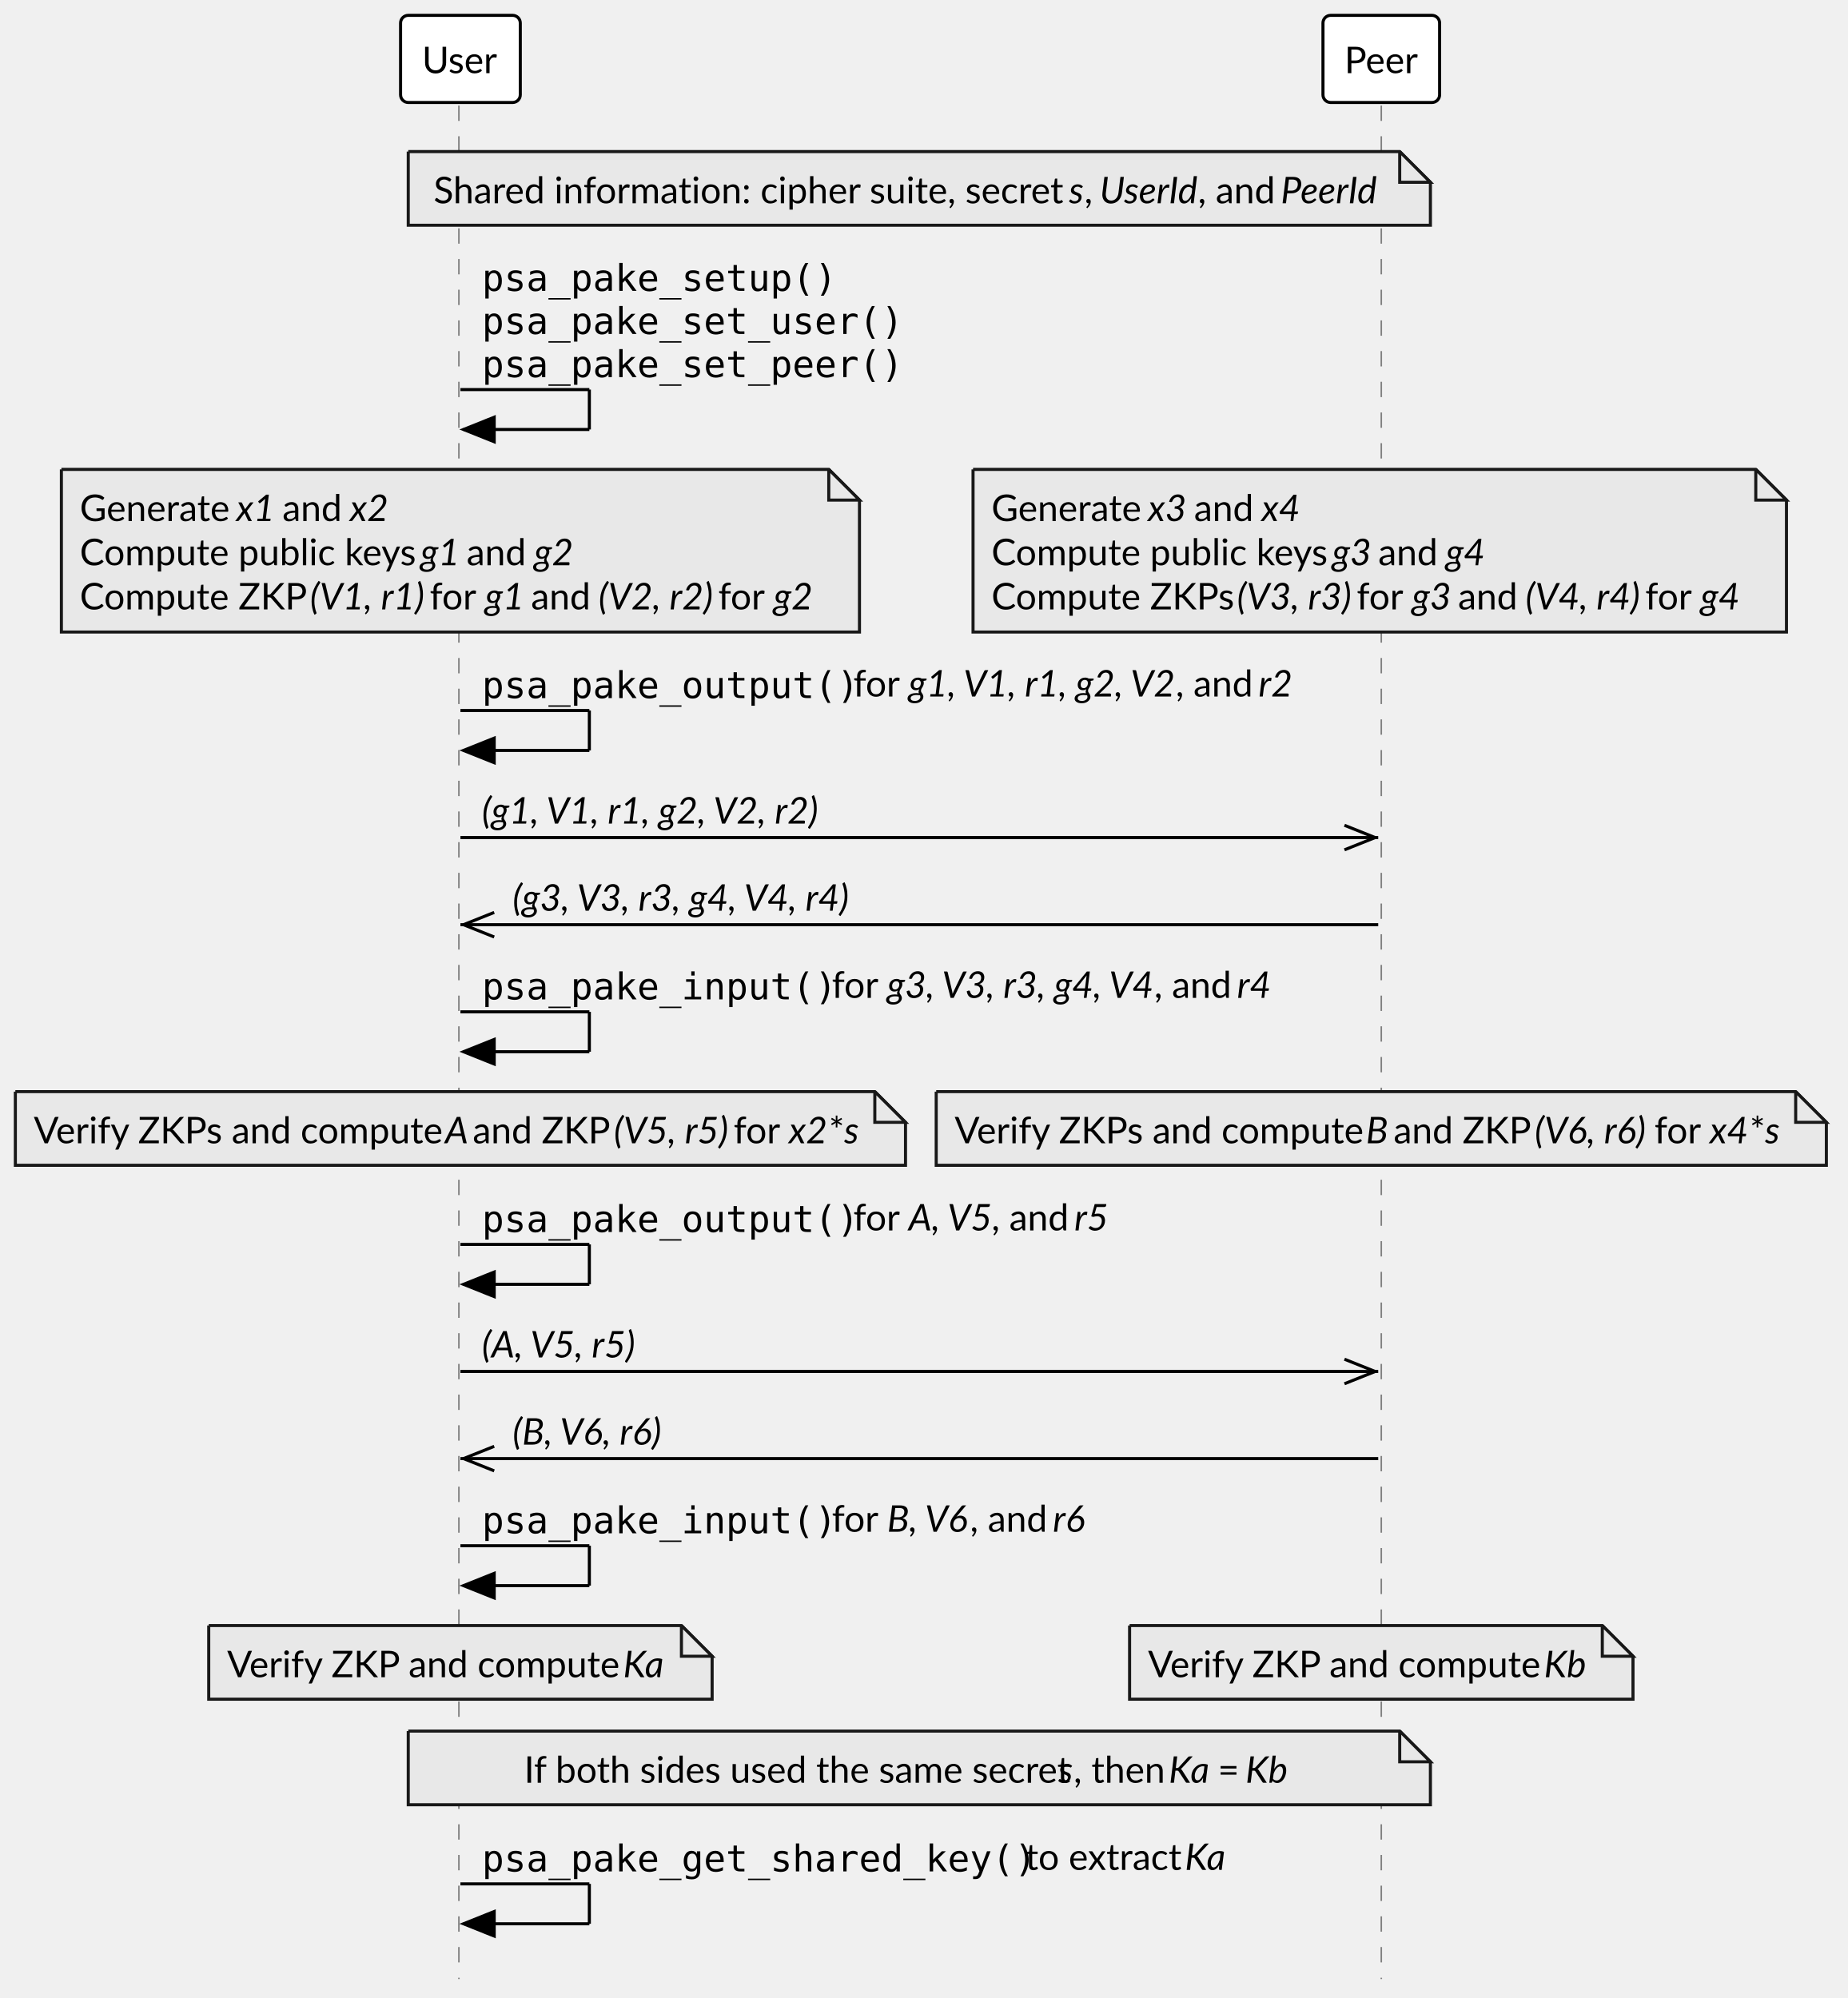
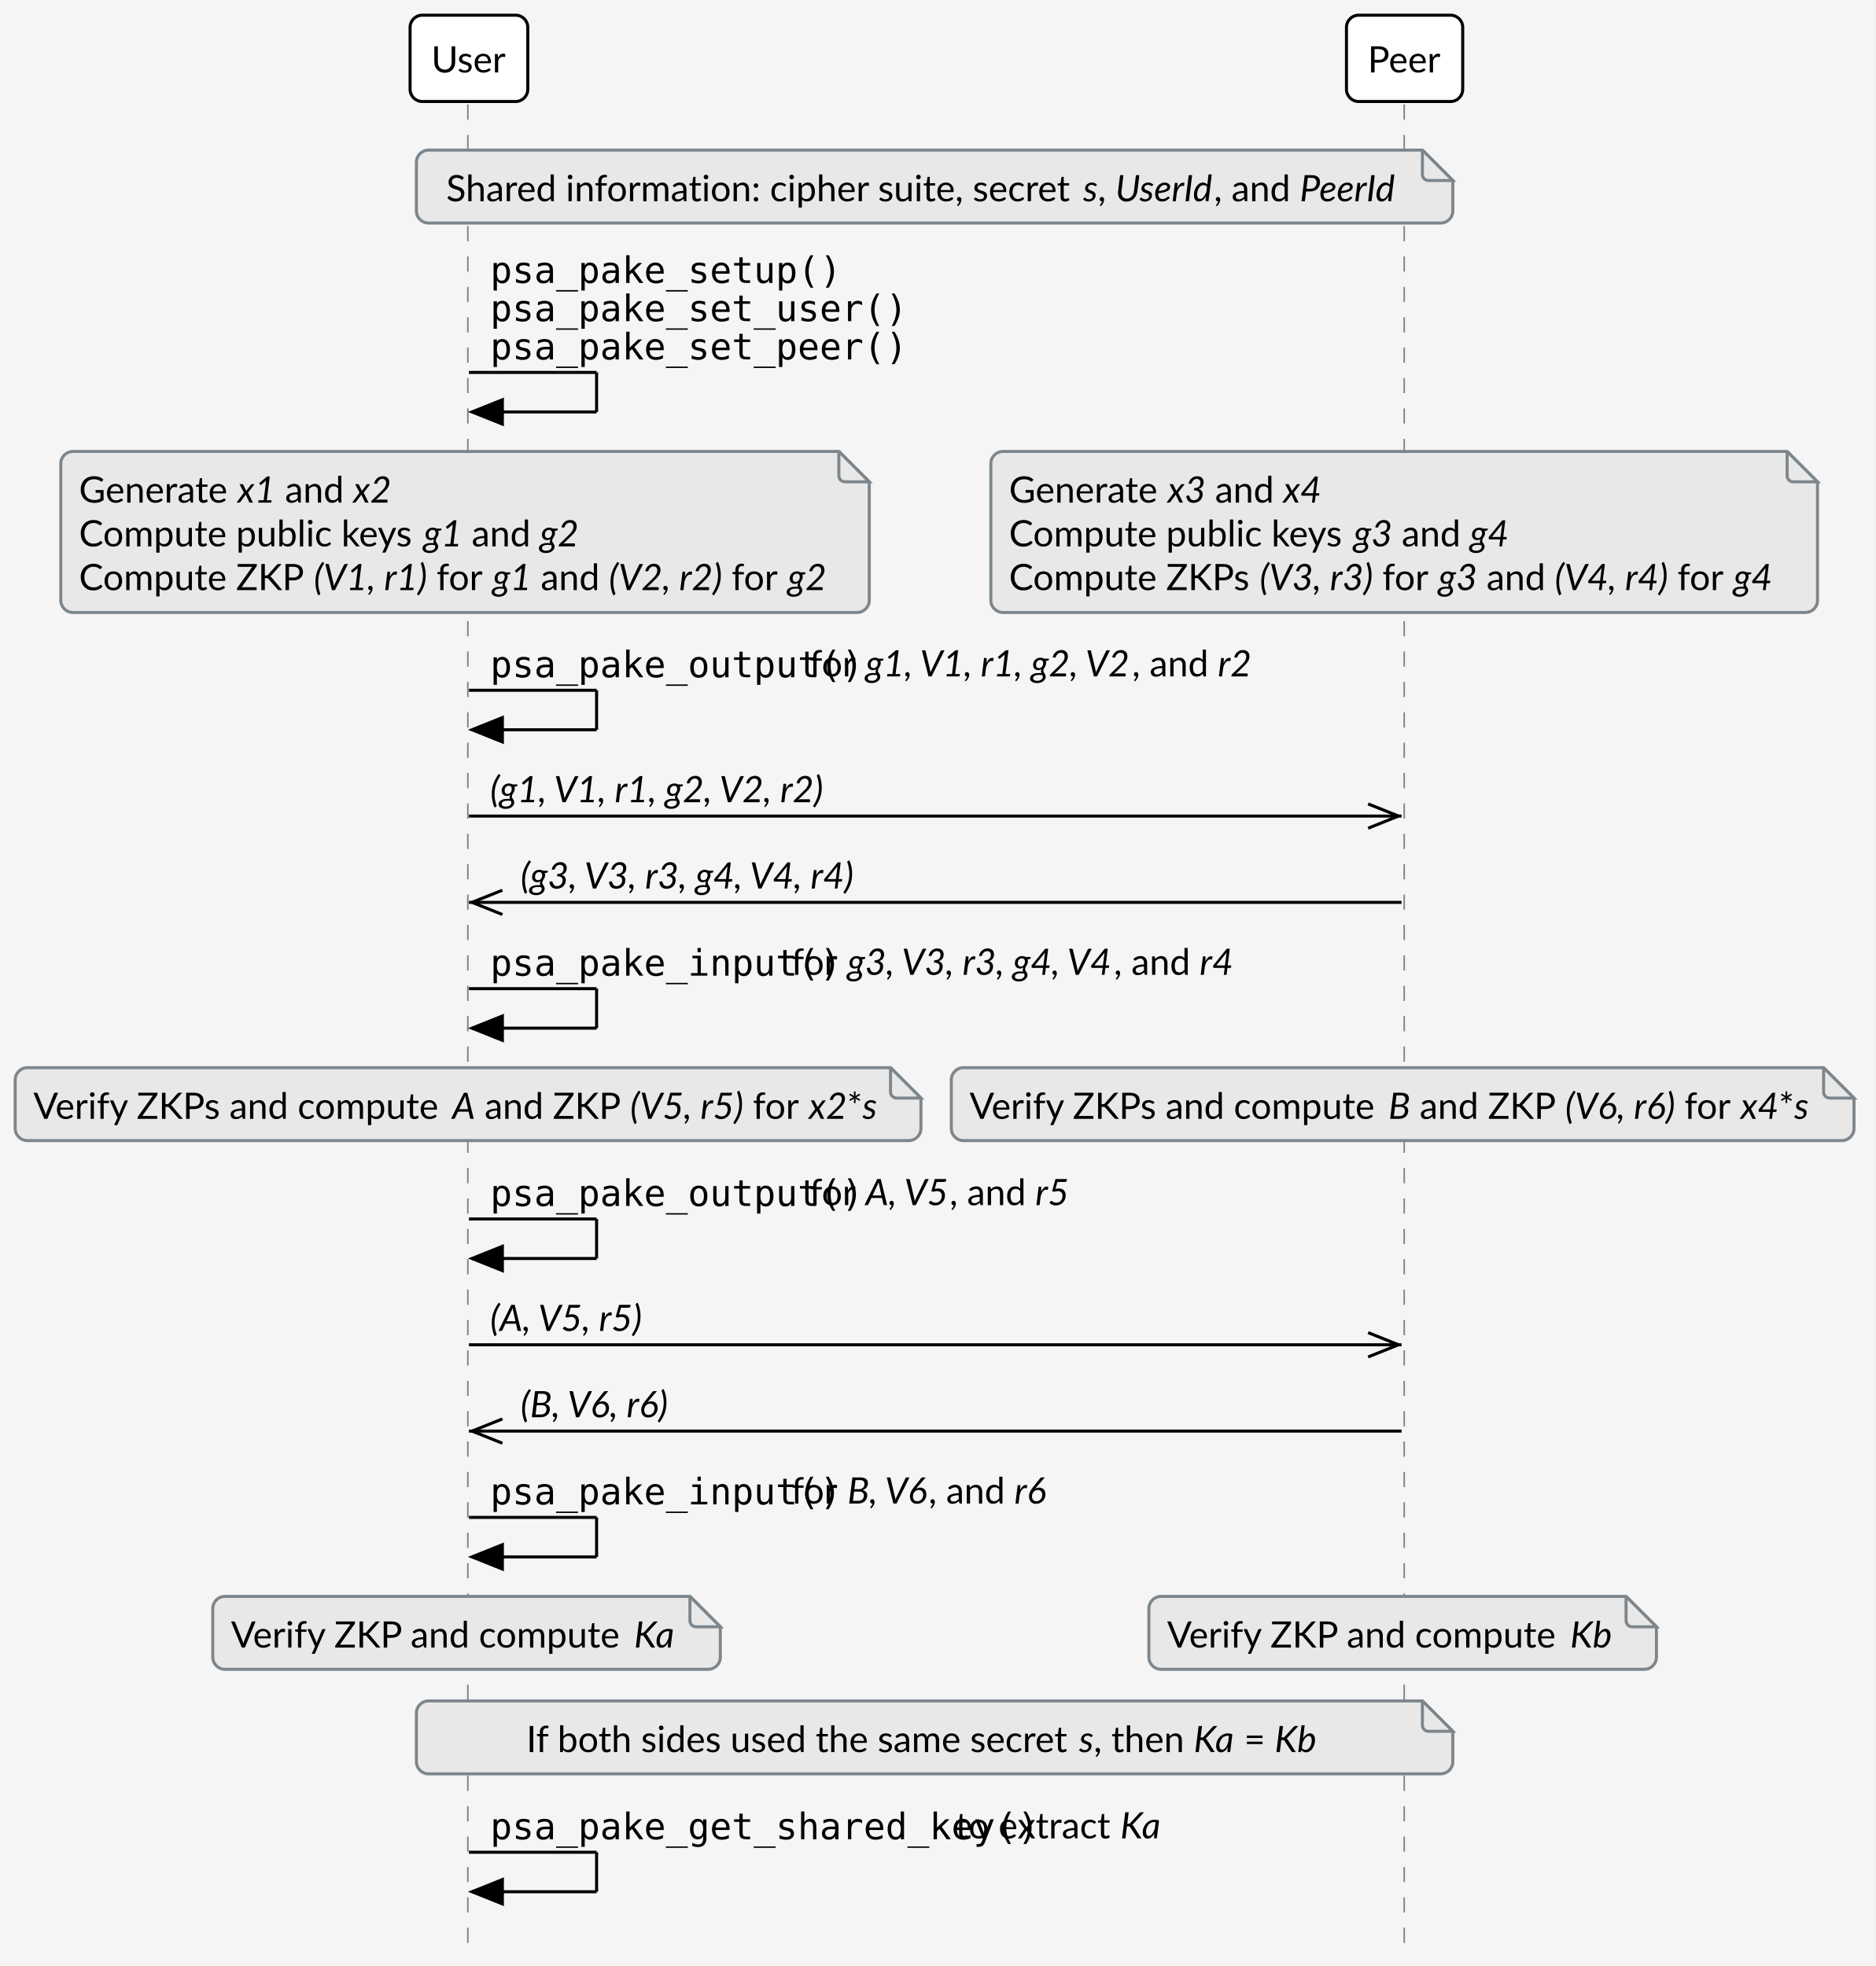
- <svg xmlns="http://www.w3.org/2000/svg" contentStyleType="text/css" height="651px" preserveAspectRatio="none" style="width:602px;height:651px;background:#FFFFFF55;" version="1.1" viewBox="0 0 602 651" width="602px" zoomAndPan="magnify">
+ <svg xmlns="http://www.w3.org/2000/svg" contentStyleType="text/css" data-diagram-type="SEQUENCE" height="647px" preserveAspectRatio="none" style="width:617px;height:647px;background:#FFFFFF55;" version="1.1" viewBox="0 0 617 647" width="617px" zoomAndPan="magnify">
  <defs />
  <g>
-     <line style="stroke:#808080;stroke-width:0.5;stroke-dasharray:5.0,5.0;" x1="149.5" x2="149.5" y1="34.392" y2="644.818" />
-     <line style="stroke:#808080;stroke-width:0.5;stroke-dasharray:5.0,5.0;" x1="450" x2="450" y1="34.392" y2="644.818" />
-     <rect fill="#FFFFFF" height="28.392" rx="2.5" ry="2.5" style="stroke:#000000;stroke-width:1.0;" width="39" x="130.5" y="5" />
-     <text fill="#000000" font-family="Lato,sans-serif" font-size="12" lengthAdjust="spacing" textLength="25" x="137.5" y="23.837">User</text>
-     <rect fill="#FFFFFF" height="28.392" rx="2.5" ry="2.5" style="stroke:#000000;stroke-width:1.0;" width="38" x="431" y="5" />
-     <text fill="#000000" font-family="Lato,sans-serif" font-size="12" lengthAdjust="spacing" textLength="24" x="438" y="23.837">Peer</text>
-     <path d="M133,49.392 L133,73.392 L466,73.392 L466,59.392 L456,49.392 L133,49.392 " fill="#E8E8E8" style="stroke:#181818;stroke-width:1.0;" />
-     <path d="M456,49.392 L456,59.392 L466,59.392 L456,49.392 " fill="#E8E8E8" style="stroke:#181818;stroke-width:1.0;" />
-     <text fill="#000000" font-family="Lato,sans-serif" font-size="12" lengthAdjust="spacing" textLength="205" x="141.25" y="66.23">Shared information: cipher suite, secret</text>
-     <text fill="#000000" font-family="Lato,sans-serif" font-size="12" font-style="italic" lengthAdjust="spacing" textLength="5" x="348.25" y="66.23">s</text>
-     <text fill="#000000" font-family="Lato,sans-serif" font-size="12" lengthAdjust="spacing" textLength="3" x="353.25" y="66.23">,</text>
-     <text fill="#000000" font-family="Lato,sans-serif" font-size="12" font-style="italic" lengthAdjust="spacing" textLength="32" x="358.25" y="66.23">UserId</text>
-     <text fill="#000000" font-family="Lato,sans-serif" font-size="12" lengthAdjust="spacing" textLength="25" x="390.25" y="66.23">, and</text>
-     <text fill="#000000" font-family="Lato,sans-serif" font-size="12" font-style="italic" lengthAdjust="spacing" textLength="32" x="417.25" y="66.23">PeerId</text>
-     <line style="stroke:#000000;stroke-width:1.0;" x1="150" x2="192" y1="126.936" y2="126.936" />
-     <line style="stroke:#000000;stroke-width:1.0;" x1="192" x2="192" y1="126.936" y2="139.936" />
-     <line style="stroke:#000000;stroke-width:1.0;" x1="151" x2="192" y1="139.936" y2="139.936" />
-     <polygon fill="#000000" points="161,135.936,151,139.936,161,143.936" style="stroke:#000000;stroke-width:1.0;" />
-     <text fill="#000000" font-family="Consolas,Menlo,monospace" font-size="12" lengthAdjust="spacing" textLength="112" x="157" y="94.772">psa_pake_setup()</text>
-     <text fill="#000000" font-family="Consolas,Menlo,monospace" font-size="12" lengthAdjust="spacing" textLength="133" x="157" y="108.823">psa_pake_set_user()</text>
-     <text fill="#000000" font-family="Consolas,Menlo,monospace" font-size="12" lengthAdjust="spacing" textLength="133" x="157" y="122.874">psa_pake_set_peer()</text>
-     <path d="M20,152.936 L20,205.936 L280,205.936 L280,162.936 L270,152.936 L20,152.936 " fill="#E8E8E8" style="stroke:#181818;stroke-width:1.0;" />
-     <path d="M270,152.936 L270,162.936 L280,162.936 L270,152.936 " fill="#E8E8E8" style="stroke:#181818;stroke-width:1.0;" />
-     <text fill="#000000" font-family="Lato,sans-serif" font-size="12" lengthAdjust="spacing" textLength="49" x="26" y="169.774">Generate</text>
-     <text fill="#000000" font-family="Lato,sans-serif" font-size="12" font-style="italic" lengthAdjust="spacing" textLength="13" x="77" y="169.774">x1</text>
-     <text fill="#000000" font-family="Lato,sans-serif" font-size="12" lengthAdjust="spacing" textLength="20" x="92" y="169.774">and</text>
-     <text fill="#000000" font-family="Lato,sans-serif" font-size="12" font-style="italic" lengthAdjust="spacing" textLength="13" x="114" y="169.774">x2</text>
-     <text fill="#000000" font-family="Lato,sans-serif" font-size="12" lengthAdjust="spacing" textLength="109" x="26" y="184.166">Compute public keys</text>
-     <text fill="#000000" font-family="Lato,sans-serif" font-size="12" font-style="italic" lengthAdjust="spacing" textLength="13" x="137" y="184.166">g1</text>
-     <text fill="#000000" font-family="Lato,sans-serif" font-size="12" lengthAdjust="spacing" textLength="20" x="152" y="184.166">and</text>
-     <text fill="#000000" font-family="Lato,sans-serif" font-size="12" font-style="italic" lengthAdjust="spacing" textLength="13" x="174" y="184.166">g2</text>
-     <text fill="#000000" font-family="Lato,sans-serif" font-size="12" lengthAdjust="spacing" textLength="73" x="26" y="198.558">Compute ZKP</text>
-     <text fill="#000000" font-family="Lato,sans-serif" font-size="12" font-style="italic" lengthAdjust="spacing" textLength="37" x="101" y="198.558">(V1, r1)</text>
-     <text fill="#000000" font-family="Lato,sans-serif" font-size="12" lengthAdjust="spacing" textLength="16" x="140" y="198.558">for</text>
-     <text fill="#000000" font-family="Lato,sans-serif" font-size="12" font-style="italic" lengthAdjust="spacing" textLength="13" x="158" y="198.558">g1</text>
-     <text fill="#000000" font-family="Lato,sans-serif" font-size="12" lengthAdjust="spacing" textLength="20" x="173" y="198.558">and</text>
-     <text fill="#000000" font-family="Lato,sans-serif" font-size="12" font-style="italic" lengthAdjust="spacing" textLength="37" x="195" y="198.558">(V2, r2)</text>
-     <text fill="#000000" font-family="Lato,sans-serif" font-size="12" lengthAdjust="spacing" textLength="16" x="234" y="198.558">for</text>
-     <text fill="#000000" font-family="Lato,sans-serif" font-size="12" font-style="italic" lengthAdjust="spacing" textLength="13" x="252" y="198.558">g2</text>
-     <path d="M317,152.936 L317,205.936 L582,205.936 L582,162.936 L572,152.936 L317,152.936 " fill="#E8E8E8" style="stroke:#181818;stroke-width:1.0;" />
-     <path d="M572,152.936 L572,162.936 L582,162.936 L572,152.936 " fill="#E8E8E8" style="stroke:#181818;stroke-width:1.0;" />
-     <text fill="#000000" font-family="Lato,sans-serif" font-size="12" lengthAdjust="spacing" textLength="49" x="323" y="169.774">Generate</text>
-     <text fill="#000000" font-family="Lato,sans-serif" font-size="12" font-style="italic" lengthAdjust="spacing" textLength="13" x="374" y="169.774">x3</text>
-     <text fill="#000000" font-family="Lato,sans-serif" font-size="12" lengthAdjust="spacing" textLength="20" x="389" y="169.774">and</text>
-     <text fill="#000000" font-family="Lato,sans-serif" font-size="12" font-style="italic" lengthAdjust="spacing" textLength="13" x="411" y="169.774">x4</text>
-     <text fill="#000000" font-family="Lato,sans-serif" font-size="12" lengthAdjust="spacing" textLength="109" x="323" y="184.166">Compute public keys</text>
-     <text fill="#000000" font-family="Lato,sans-serif" font-size="12" font-style="italic" lengthAdjust="spacing" textLength="13" x="434" y="184.166">g3</text>
-     <text fill="#000000" font-family="Lato,sans-serif" font-size="12" lengthAdjust="spacing" textLength="20" x="449" y="184.166">and</text>
-     <text fill="#000000" font-family="Lato,sans-serif" font-size="12" font-style="italic" lengthAdjust="spacing" textLength="13" x="471" y="184.166">g4</text>
-     <text fill="#000000" font-family="Lato,sans-serif" font-size="12" lengthAdjust="spacing" textLength="78" x="323" y="198.558">Compute ZKPs</text>
-     <text fill="#000000" font-family="Lato,sans-serif" font-size="12" font-style="italic" lengthAdjust="spacing" textLength="37" x="403" y="198.558">(V3, r3)</text>
-     <text fill="#000000" font-family="Lato,sans-serif" font-size="12" lengthAdjust="spacing" textLength="16" x="442" y="198.558">for</text>
-     <text fill="#000000" font-family="Lato,sans-serif" font-size="12" font-style="italic" lengthAdjust="spacing" textLength="13" x="460" y="198.558">g3</text>
-     <text fill="#000000" font-family="Lato,sans-serif" font-size="12" lengthAdjust="spacing" textLength="20" x="475" y="198.558">and</text>
-     <text fill="#000000" font-family="Lato,sans-serif" font-size="12" font-style="italic" lengthAdjust="spacing" textLength="37" x="497" y="198.558">(V4, r4)</text>
-     <text fill="#000000" font-family="Lato,sans-serif" font-size="12" lengthAdjust="spacing" textLength="16" x="536" y="198.558">for</text>
-     <text fill="#000000" font-family="Lato,sans-serif" font-size="12" font-style="italic" lengthAdjust="spacing" textLength="13" x="554" y="198.558">g4</text>
-     <line style="stroke:#000000;stroke-width:1.0;" x1="150" x2="192" y1="231.505" y2="231.505" />
-     <line style="stroke:#000000;stroke-width:1.0;" x1="192" x2="192" y1="231.505" y2="244.505" />
-     <line style="stroke:#000000;stroke-width:1.0;" x1="151" x2="192" y1="244.505" y2="244.505" />
-     <polygon fill="#000000" points="161,240.505,151,244.505,161,248.505" style="stroke:#000000;stroke-width:1.0;" />
-     <text fill="#000000" font-family="Consolas,Menlo,monospace" font-size="12" lengthAdjust="spacing" textLength="119" x="157" y="227.442">psa_pake_output()</text>
-     <text fill="#000000" font-family="Lato,sans-serif" font-size="12" lengthAdjust="spacing" textLength="16" x="278" y="226.95">for</text>
-     <text fill="#000000" font-family="Lato,sans-serif" font-size="12" font-style="italic" lengthAdjust="spacing" textLength="87" x="296" y="226.95">g1, V1, r1, g2, V2</text>
-     <text fill="#000000" font-family="Lato,sans-serif" font-size="12" lengthAdjust="spacing" textLength="25" x="383" y="226.95">, and</text>
-     <text fill="#000000" font-family="Lato,sans-serif" font-size="12" font-style="italic" lengthAdjust="spacing" textLength="11" x="410" y="226.95">r2</text>
-     <line style="stroke:#000000;stroke-width:1.0;" x1="448" x2="438" y1="272.897" y2="268.897" />
-     <line style="stroke:#000000;stroke-width:1.0;" x1="448" x2="438" y1="272.897" y2="276.897" />
-     <line style="stroke:#000000;stroke-width:1.0;" x1="150" x2="449" y1="272.897" y2="272.897" />
-     <text fill="#000000" font-family="Lato,sans-serif" font-size="12" font-style="italic" lengthAdjust="spacing" textLength="109" x="157" y="268.342">(g1, V1, r1, g2, V2, r2)</text>
-     <line style="stroke:#000000;stroke-width:1.0;" x1="151" x2="161" y1="301.289" y2="297.289" />
-     <line style="stroke:#000000;stroke-width:1.0;" x1="151" x2="161" y1="301.289" y2="305.289" />
-     <line style="stroke:#000000;stroke-width:1.0;" x1="150" x2="449" y1="301.289" y2="301.289" />
-     <text fill="#000000" font-family="Lato,sans-serif" font-size="12" font-style="italic" lengthAdjust="spacing" textLength="109" x="167" y="296.735">(g3, V3, r3, g4, V4, r4)</text>
-     <line style="stroke:#000000;stroke-width:1.0;" x1="150" x2="192" y1="329.681" y2="329.681" />
-     <line style="stroke:#000000;stroke-width:1.0;" x1="192" x2="192" y1="329.681" y2="342.681" />
-     <line style="stroke:#000000;stroke-width:1.0;" x1="151" x2="192" y1="342.681" y2="342.681" />
-     <polygon fill="#000000" points="161,338.681,151,342.681,161,346.681" style="stroke:#000000;stroke-width:1.0;" />
-     <text fill="#000000" font-family="Consolas,Menlo,monospace" font-size="12" lengthAdjust="spacing" textLength="112" x="157" y="325.619">psa_pake_input()</text>
-     <text fill="#000000" font-family="Lato,sans-serif" font-size="12" lengthAdjust="spacing" textLength="16" x="271" y="325.127">for</text>
-     <text fill="#000000" font-family="Lato,sans-serif" font-size="12" font-style="italic" lengthAdjust="spacing" textLength="87" x="289" y="325.127">g3, V3, r3, g4, V4</text>
-     <text fill="#000000" font-family="Lato,sans-serif" font-size="12" lengthAdjust="spacing" textLength="25" x="376" y="325.127">, and</text>
-     <text fill="#000000" font-family="Lato,sans-serif" font-size="12" font-style="italic" lengthAdjust="spacing" textLength="11" x="403" y="325.127">r4</text>
-     <path d="M5,355.681 L5,379.681 L295,379.681 L295,365.681 L285,355.681 L5,355.681 " fill="#E8E8E8" style="stroke:#181818;stroke-width:1.0;" />
-     <path d="M285,355.681 L285,365.681 L295,365.681 L285,355.681 " fill="#E8E8E8" style="stroke:#181818;stroke-width:1.0;" />
-     <text fill="#000000" font-family="Lato,sans-serif" font-size="12" lengthAdjust="spacing" textLength="132" x="11" y="372.519">Verify ZKPs and compute</text>
-     <text fill="#000000" font-family="Lato,sans-serif" font-size="12" font-style="italic" lengthAdjust="spacing" textLength="7" x="145" y="372.519">A</text>
-     <text fill="#000000" font-family="Lato,sans-serif" font-size="12" lengthAdjust="spacing" textLength="44" x="154" y="372.519">and ZKP</text>
-     <text fill="#000000" font-family="Lato,sans-serif" font-size="12" font-style="italic" lengthAdjust="spacing" textLength="37" x="200" y="372.519">(V5, r5)</text>
-     <text fill="#000000" font-family="Lato,sans-serif" font-size="12" lengthAdjust="spacing" textLength="16" x="239" y="372.519">for</text>
-     <text fill="#000000" font-family="Lato,sans-serif" font-size="12" font-style="italic" lengthAdjust="spacing" textLength="13" x="257" y="372.519">x2</text>
-     <text fill="#000000" font-family="Lato,sans-serif" font-size="12" lengthAdjust="spacing" textLength="5" x="270" y="372.519">*</text>
-     <text fill="#000000" font-family="Lato,sans-serif" font-size="12" font-style="italic" lengthAdjust="spacing" textLength="5" x="275" y="372.519">s</text>
-     <path d="M305,355.681 L305,379.681 L595,379.681 L595,365.681 L585,355.681 L305,355.681 " fill="#E8E8E8" style="stroke:#181818;stroke-width:1.0;" />
-     <path d="M585,355.681 L585,365.681 L595,365.681 L585,355.681 " fill="#E8E8E8" style="stroke:#181818;stroke-width:1.0;" />
-     <text fill="#000000" font-family="Lato,sans-serif" font-size="12" lengthAdjust="spacing" textLength="132" x="311" y="372.519">Verify ZKPs and compute</text>
-     <text fill="#000000" font-family="Lato,sans-serif" font-size="12" font-style="italic" lengthAdjust="spacing" textLength="7" x="445" y="372.519">B</text>
-     <text fill="#000000" font-family="Lato,sans-serif" font-size="12" lengthAdjust="spacing" textLength="44" x="454" y="372.519">and ZKP</text>
-     <text fill="#000000" font-family="Lato,sans-serif" font-size="12" font-style="italic" lengthAdjust="spacing" textLength="37" x="500" y="372.519">(V6, r6)</text>
-     <text fill="#000000" font-family="Lato,sans-serif" font-size="12" lengthAdjust="spacing" textLength="16" x="539" y="372.519">for</text>
-     <text fill="#000000" font-family="Lato,sans-serif" font-size="12" font-style="italic" lengthAdjust="spacing" textLength="13" x="557" y="372.519">x4</text>
-     <text fill="#000000" font-family="Lato,sans-serif" font-size="12" lengthAdjust="spacing" textLength="5" x="570" y="372.519">*</text>
-     <text fill="#000000" font-family="Lato,sans-serif" font-size="12" font-style="italic" lengthAdjust="spacing" textLength="5" x="575" y="372.519">s</text>
-     <line style="stroke:#000000;stroke-width:1.0;" x1="150" x2="192" y1="405.465" y2="405.465" />
-     <line style="stroke:#000000;stroke-width:1.0;" x1="192" x2="192" y1="405.465" y2="418.465" />
-     <line style="stroke:#000000;stroke-width:1.0;" x1="151" x2="192" y1="418.465" y2="418.465" />
-     <polygon fill="#000000" points="161,414.465,151,418.465,161,422.465" style="stroke:#000000;stroke-width:1.0;" />
-     <text fill="#000000" font-family="Consolas,Menlo,monospace" font-size="12" lengthAdjust="spacing" textLength="119" x="157" y="401.403">psa_pake_output()</text>
-     <text fill="#000000" font-family="Lato,sans-serif" font-size="12" lengthAdjust="spacing" textLength="16" x="278" y="400.911">for</text>
-     <text fill="#000000" font-family="Lato,sans-serif" font-size="12" font-style="italic" lengthAdjust="spacing" textLength="27" x="296" y="400.911">A, V5</text>
-     <text fill="#000000" font-family="Lato,sans-serif" font-size="12" lengthAdjust="spacing" textLength="25" x="323" y="400.911">, and</text>
-     <text fill="#000000" font-family="Lato,sans-serif" font-size="12" font-style="italic" lengthAdjust="spacing" textLength="11" x="350" y="400.911">r5</text>
-     <line style="stroke:#000000;stroke-width:1.0;" x1="448" x2="438" y1="446.857" y2="442.857" />
-     <line style="stroke:#000000;stroke-width:1.0;" x1="448" x2="438" y1="446.857" y2="450.857" />
-     <line style="stroke:#000000;stroke-width:1.0;" x1="150" x2="449" y1="446.857" y2="446.857" />
-     <text fill="#000000" font-family="Lato,sans-serif" font-size="12" font-style="italic" lengthAdjust="spacing" textLength="49" x="157" y="442.303">(A, V5, r5)</text>
-     <line style="stroke:#000000;stroke-width:1.0;" x1="151" x2="161" y1="475.25" y2="471.25" />
-     <line style="stroke:#000000;stroke-width:1.0;" x1="151" x2="161" y1="475.25" y2="479.25" />
-     <line style="stroke:#000000;stroke-width:1.0;" x1="150" x2="449" y1="475.25" y2="475.25" />
-     <text fill="#000000" font-family="Lato,sans-serif" font-size="12" font-style="italic" lengthAdjust="spacing" textLength="49" x="167" y="470.695">(B, V6, r6)</text>
-     <line style="stroke:#000000;stroke-width:1.0;" x1="150" x2="192" y1="503.642" y2="503.642" />
-     <line style="stroke:#000000;stroke-width:1.0;" x1="192" x2="192" y1="503.642" y2="516.642" />
-     <line style="stroke:#000000;stroke-width:1.0;" x1="151" x2="192" y1="516.642" y2="516.642" />
-     <polygon fill="#000000" points="161,512.642,151,516.642,161,520.642" style="stroke:#000000;stroke-width:1.0;" />
-     <text fill="#000000" font-family="Consolas,Menlo,monospace" font-size="12" lengthAdjust="spacing" textLength="112" x="157" y="499.579">psa_pake_input()</text>
-     <text fill="#000000" font-family="Lato,sans-serif" font-size="12" lengthAdjust="spacing" textLength="16" x="271" y="499.087">for</text>
-     <text fill="#000000" font-family="Lato,sans-serif" font-size="12" font-style="italic" lengthAdjust="spacing" textLength="27" x="289" y="499.087">B, V6</text>
-     <text fill="#000000" font-family="Lato,sans-serif" font-size="12" lengthAdjust="spacing" textLength="25" x="316" y="499.087">, and</text>
-     <text fill="#000000" font-family="Lato,sans-serif" font-size="12" font-style="italic" lengthAdjust="spacing" textLength="11" x="343" y="499.087">r6</text>
-     <path d="M68,529.642 L68,553.642 L232,553.642 L232,539.642 L222,529.642 L68,529.642 " fill="#E8E8E8" style="stroke:#181818;stroke-width:1.0;" />
-     <path d="M222,529.642 L222,539.642 L232,539.642 L222,529.642 " fill="#E8E8E8" style="stroke:#181818;stroke-width:1.0;" />
-     <text fill="#000000" font-family="Lato,sans-serif" font-size="12" lengthAdjust="spacing" textLength="127" x="74" y="546.479">Verify ZKP and compute</text>
-     <text fill="#000000" font-family="Lato,sans-serif" font-size="12" font-style="italic" lengthAdjust="spacing" textLength="14" x="203" y="546.479">Ka</text>
-     <path d="M368,529.642 L368,553.642 L532,553.642 L532,539.642 L522,529.642 L368,529.642 " fill="#E8E8E8" style="stroke:#181818;stroke-width:1.0;" />
-     <path d="M522,529.642 L522,539.642 L532,539.642 L522,529.642 " fill="#E8E8E8" style="stroke:#181818;stroke-width:1.0;" />
-     <text fill="#000000" font-family="Lato,sans-serif" font-size="12" lengthAdjust="spacing" textLength="127" x="374" y="546.479">Verify ZKP and compute</text>
-     <text fill="#000000" font-family="Lato,sans-serif" font-size="12" font-style="italic" lengthAdjust="spacing" textLength="14" x="503" y="546.479">Kb</text>
-     <path d="M133,564.034 L133,588.034 L466,588.034 L466,574.034 L456,564.034 L133,564.034 " fill="#E8E8E8" style="stroke:#181818;stroke-width:1.0;" />
-     <path d="M456,564.034 L456,574.034 L466,574.034 L456,564.034 " fill="#E8E8E8" style="stroke:#181818;stroke-width:1.0;" />
-     <text fill="#000000" font-family="Lato,sans-serif" font-size="12" lengthAdjust="spacing" textLength="172" x="170.75" y="580.871">If both sides used the same secret</text>
-     <text fill="#000000" font-family="Lato,sans-serif" font-size="12" font-style="italic" lengthAdjust="spacing" textLength="5" x="344.75" y="580.871">s</text>
-     <text fill="#000000" font-family="Lato,sans-serif" font-size="12" lengthAdjust="spacing" textLength="29" x="349.75" y="580.871">, then</text>
-     <text fill="#000000" font-family="Lato,sans-serif" font-size="12" font-style="italic" lengthAdjust="spacing" textLength="14" x="380.75" y="580.871">Ka</text>
-     <text fill="#000000" font-family="Lato,sans-serif" font-size="12" lengthAdjust="spacing" textLength="7" x="396.75" y="580.871">=</text>
-     <text fill="#000000" font-family="Lato,sans-serif" font-size="12" font-style="italic" lengthAdjust="spacing" textLength="14" x="405.75" y="580.871">Kb</text>
-     <line style="stroke:#000000;stroke-width:1.0;" x1="150" x2="192" y1="613.818" y2="613.818" />
-     <line style="stroke:#000000;stroke-width:1.0;" x1="192" x2="192" y1="613.818" y2="626.818" />
-     <line style="stroke:#000000;stroke-width:1.0;" x1="151" x2="192" y1="626.818" y2="626.818" />
-     <polygon fill="#000000" points="161,622.818,151,626.818,161,630.818" style="stroke:#000000;stroke-width:1.0;" />
-     <text fill="#000000" font-family="Consolas,Menlo,monospace" font-size="12" lengthAdjust="spacing" textLength="175" x="157" y="609.755">psa_pake_get_shared_key()</text>
-     <text fill="#000000" font-family="Lato,sans-serif" font-size="12" lengthAdjust="spacing" textLength="50" x="334" y="609.263">to extract</text>
-     <text fill="#000000" font-family="Lato,sans-serif" font-size="12" font-style="italic" lengthAdjust="spacing" textLength="14" x="386" y="609.263">Ka</text>
+     <rect fill="#FFFFFF" fill-opacity="0.333" height="647" style="stroke:none;stroke-width:1;" width="617" x="0" y="0" />
+     <g>
+       <rect fill="#000000" fill-opacity="0" height="606.164" width="8" x="150.289" y="34.4" />
+       <line style="stroke:#808080;stroke-width:0.5;stroke-dasharray:5.0,5.0;" x1="153.926" x2="153.926" y1="34.4" y2="640.564" />
+     </g>
+     <g>
+       <rect fill="#000000" fill-opacity="0" height="606.164" width="8" x="458.135" y="34.4" />
+       <line style="stroke:#808080;stroke-width:0.5;stroke-dasharray:5.0,5.0;" x1="462.012" x2="462.012" y1="34.4" y2="640.564" />
+     </g>
+     <g class="participant participant-head" data-participant="User">
+       <rect fill="#FFFFFF" height="28.4" rx="4" ry="4" style="stroke:#000000;stroke-width:1;" width="38.726" x="134.926" y="5" />
+       <text fill="#000000" font-family="Lato,sans-serif" font-size="12" lengthAdjust="spacing" textLength="24.726" x="141.926" y="23.844">User</text>
+     </g>
+     <g class="participant participant-head" data-participant="Peer">
+       <rect fill="#FFFFFF" height="28.4" rx="4" ry="4" style="stroke:#000000;stroke-width:1;" width="38.246" x="443.012" y="5" />
+       <text fill="#000000" font-family="Lato,sans-serif" font-size="12" lengthAdjust="spacing" textLength="24.246" x="450.012" y="23.844">Peer</text>
+     </g>
+     <path d="M137,53.4 L137,69.4 A4,4 0 0 0 141,73.4 L474,73.4 A4,4 0 0 0 478,69.4 L478,59.4 L468,49.4 L141,49.4 A4,4 0 0 0 137,53.4" fill="#E8E8E8" style="stroke:#7D868C;stroke-width:1;" />
+     <path d="M468,49.4 L468,57.4 A2,2 0 0 0 470,59.4 L478,59.4 L468,49.4" fill="#E8E8E8" style="stroke:#7D868C;stroke-width:1;" />
+     <text fill="#000000" font-family="Lato,sans-serif" font-size="12" lengthAdjust="spacing" textLength="206.484" x="146.821" y="66.244">Shared information: cipher suite, secret</text>
+     <text fill="#000000" font-family="Lato,sans-serif" font-size="12" font-style="italic" lengthAdjust="spacing" textLength="4.8" x="356.377" y="66.244">s</text>
+     <text fill="#000000" font-family="Lato,sans-serif" font-size="12" lengthAdjust="spacing" textLength="2.724" x="361.177" y="66.244">,</text>
+     <text fill="#000000" font-family="Lato,sans-serif" font-size="12" font-style="italic" lengthAdjust="spacing" textLength="32.412" x="366.973" y="66.244">UserId</text>
+     <text fill="#000000" font-family="Lato,sans-serif" font-size="12" lengthAdjust="spacing" textLength="25.176" x="399.385" y="66.244">, and</text>
+     <text fill="#000000" font-family="Lato,sans-serif" font-size="12" font-style="italic" lengthAdjust="spacing" textLength="31.878" x="427.633" y="66.244">PeerId</text>
+     <g class="message" data-participant-1="User" data-participant-2="User">
+       <line style="stroke:#000000;stroke-width:1;" x1="154.289" x2="196.289" y1="122.564" y2="122.564" />
+       <line style="stroke:#000000;stroke-width:1;" x1="196.289" x2="196.289" y1="122.564" y2="135.564" />
+       <line style="stroke:#000000;stroke-width:1;" x1="155.289" x2="196.289" y1="135.564" y2="135.564" />
+       <polygon fill="#000000" points="165.289,131.564,155.289,135.564,165.289,139.564" style="stroke:#000000;stroke-width:1;" />
+       <text fill="#000000" font-family="Inconsolata,monospace" font-size="12" lengthAdjust="spacing" textLength="96" x="161.289" y="93.108">psa_pake_setup()</text>
+       <text fill="#000000" font-family="Inconsolata,monospace" font-size="12" lengthAdjust="spacing" textLength="114" x="161.289" y="105.696">psa_pake_set_user()</text>
+       <text fill="#000000" font-family="Inconsolata,monospace" font-size="12" lengthAdjust="spacing" textLength="114" x="161.289" y="118.284">psa_pake_set_peer()</text>
+     </g>
+     <path d="M20,152.564 L20,197.564 A4,4 0 0 0 24,201.564 L282,201.564 A4,4 0 0 0 286,197.564 L286,158.564 L276,148.564 L24,148.564 A4,4 0 0 0 20,152.564" fill="#E8E8E8" style="stroke:#7D868C;stroke-width:1;" />
+     <path d="M276,148.564 L276,156.564 A2,2 0 0 0 278,158.564 L286,158.564 L276,148.564" fill="#E8E8E8" style="stroke:#7D868C;stroke-width:1;" />
+     <text fill="#000000" font-family="Lato,sans-serif" font-size="12" lengthAdjust="spacing" textLength="49.104" x="26" y="165.408">Generate</text>
+     <text fill="#000000" font-family="Lato,sans-serif" font-size="12" font-style="italic" lengthAdjust="spacing" textLength="12.528" x="78.176" y="165.408">x1</text>
+     <text fill="#000000" font-family="Lato,sans-serif" font-size="12" lengthAdjust="spacing" textLength="19.38" x="93.776" y="165.408">and</text>
+     <text fill="#000000" font-family="Lato,sans-serif" font-size="12" font-style="italic" lengthAdjust="spacing" textLength="12.528" x="116.228" y="165.408">x2</text>
+     <text fill="#000000" font-family="Lato,sans-serif" font-size="12" lengthAdjust="spacing" textLength="110.28" x="26" y="179.808">Compute public keys</text>
+     <text fill="#000000" font-family="Lato,sans-serif" font-size="12" font-style="italic" lengthAdjust="spacing" textLength="12.768" x="139.352" y="179.808">g1</text>
+     <text fill="#000000" font-family="Lato,sans-serif" font-size="12" lengthAdjust="spacing" textLength="19.38" x="155.192" y="179.808">and</text>
+     <text fill="#000000" font-family="Lato,sans-serif" font-size="12" font-style="italic" lengthAdjust="spacing" textLength="12.768" x="177.644" y="179.808">g2</text>
+     <text fill="#000000" font-family="Lato,sans-serif" font-size="12" lengthAdjust="spacing" textLength="74.196" x="26" y="194.208">Compute ZKP</text>
+     <text fill="#000000" font-family="Lato,sans-serif" font-size="12" font-style="italic" lengthAdjust="spacing" textLength="37.278" x="103.268" y="194.208">(V1, r1)</text>
+     <text fill="#000000" font-family="Lato,sans-serif" font-size="12" lengthAdjust="spacing" textLength="15.378" x="143.618" y="194.208">for</text>
+     <text fill="#000000" font-family="Lato,sans-serif" font-size="12" font-style="italic" lengthAdjust="spacing" textLength="12.768" x="162.068" y="194.208">g1</text>
+     <text fill="#000000" font-family="Lato,sans-serif" font-size="12" lengthAdjust="spacing" textLength="19.38" x="177.908" y="194.208">and</text>
+     <text fill="#000000" font-family="Lato,sans-serif" font-size="12" font-style="italic" lengthAdjust="spacing" textLength="37.278" x="200.36" y="194.208">(V2, r2)</text>
+     <text fill="#000000" font-family="Lato,sans-serif" font-size="12" lengthAdjust="spacing" textLength="15.378" x="240.71" y="194.208">for</text>
+     <text fill="#000000" font-family="Lato,sans-serif" font-size="12" font-style="italic" lengthAdjust="spacing" textLength="12.768" x="259.16" y="194.208">g2</text>
+     <path d="M326,152.564 L326,197.564 A4,4 0 0 0 330,201.564 L594,201.564 A4,4 0 0 0 598,197.564 L598,158.564 L588,148.564 L330,148.564 A4,4 0 0 0 326,152.564" fill="#E8E8E8" style="stroke:#7D868C;stroke-width:1;" />
+     <path d="M588,148.564 L588,156.564 A2,2 0 0 0 590,158.564 L598,158.564 L588,148.564" fill="#E8E8E8" style="stroke:#7D868C;stroke-width:1;" />
+     <text fill="#000000" font-family="Lato,sans-serif" font-size="12" lengthAdjust="spacing" textLength="49.104" x="332" y="165.408">Generate</text>
+     <text fill="#000000" font-family="Lato,sans-serif" font-size="12" font-style="italic" lengthAdjust="spacing" textLength="12.528" x="384.176" y="165.408">x3</text>
+     <text fill="#000000" font-family="Lato,sans-serif" font-size="12" lengthAdjust="spacing" textLength="19.38" x="399.776" y="165.408">and</text>
+     <text fill="#000000" font-family="Lato,sans-serif" font-size="12" font-style="italic" lengthAdjust="spacing" textLength="12.528" x="422.228" y="165.408">x4</text>
+     <text fill="#000000" font-family="Lato,sans-serif" font-size="12" lengthAdjust="spacing" textLength="110.28" x="332" y="179.808">Compute public keys</text>
+     <text fill="#000000" font-family="Lato,sans-serif" font-size="12" font-style="italic" lengthAdjust="spacing" textLength="12.768" x="445.352" y="179.808">g3</text>
+     <text fill="#000000" font-family="Lato,sans-serif" font-size="12" lengthAdjust="spacing" textLength="19.38" x="461.192" y="179.808">and</text>
+     <text fill="#000000" font-family="Lato,sans-serif" font-size="12" font-style="italic" lengthAdjust="spacing" textLength="12.768" x="483.644" y="179.808">g4</text>
+     <text fill="#000000" font-family="Lato,sans-serif" font-size="12" lengthAdjust="spacing" textLength="79.392" x="332" y="194.208">Compute ZKPs</text>
+     <text fill="#000000" font-family="Lato,sans-serif" font-size="12" font-style="italic" lengthAdjust="spacing" textLength="37.278" x="414.464" y="194.208">(V3, r3)</text>
+     <text fill="#000000" font-family="Lato,sans-serif" font-size="12" lengthAdjust="spacing" textLength="15.378" x="454.814" y="194.208">for</text>
+     <text fill="#000000" font-family="Lato,sans-serif" font-size="12" font-style="italic" lengthAdjust="spacing" textLength="12.768" x="473.264" y="194.208">g3</text>
+     <text fill="#000000" font-family="Lato,sans-serif" font-size="12" lengthAdjust="spacing" textLength="19.38" x="489.104" y="194.208">and</text>
+     <text fill="#000000" font-family="Lato,sans-serif" font-size="12" font-style="italic" lengthAdjust="spacing" textLength="37.278" x="511.556" y="194.208">(V4, r4)</text>
+     <text fill="#000000" font-family="Lato,sans-serif" font-size="12" lengthAdjust="spacing" textLength="15.378" x="551.906" y="194.208">for</text>
+     <text fill="#000000" font-family="Lato,sans-serif" font-size="12" font-style="italic" lengthAdjust="spacing" textLength="12.768" x="570.356" y="194.208">g4</text>
+     <g class="message" data-participant-1="User" data-participant-2="User">
+       <line style="stroke:#000000;stroke-width:1;" x1="154.289" x2="196.289" y1="227.164" y2="227.164" />
+       <line style="stroke:#000000;stroke-width:1;" x1="196.289" x2="196.289" y1="227.164" y2="240.164" />
+       <line style="stroke:#000000;stroke-width:1;" x1="155.289" x2="196.289" y1="240.164" y2="240.164" />
+       <polygon fill="#000000" points="165.289,236.164,155.289,240.164,165.289,244.164" style="stroke:#000000;stroke-width:1;" />
+       <text fill="#000000" font-family="Inconsolata,monospace" font-size="12" lengthAdjust="spacing" textLength="102" x="161.289" y="222.884">psa_pake_output()</text>
+       <text fill="#000000" font-family="Lato,sans-serif" font-size="12" lengthAdjust="spacing" textLength="15.378" x="266.361" y="222.608">for</text>
+       <text fill="#000000" font-family="Lato,sans-serif" font-size="12" font-style="italic" lengthAdjust="spacing" textLength="87.636" x="284.811" y="222.608">g1, V1, r1, g2, V2</text>
+       <text fill="#000000" font-family="Lato,sans-serif" font-size="12" lengthAdjust="spacing" textLength="25.176" x="372.447" y="222.608">, and</text>
+       <text fill="#000000" font-family="Lato,sans-serif" font-size="12" font-style="italic" lengthAdjust="spacing" textLength="11.064" x="400.695" y="222.608">r2</text>
+     </g>
+     <g class="message" data-participant-1="User" data-participant-2="Peer">
+       <line style="stroke:#000000;stroke-width:1;" x1="460.135" x2="450.135" y1="268.564" y2="264.564" />
+       <line style="stroke:#000000;stroke-width:1;" x1="460.135" x2="450.135" y1="268.564" y2="272.564" />
+       <line style="stroke:#000000;stroke-width:1;" x1="154.289" x2="461.135" y1="268.564" y2="268.564" />
+       <text fill="#000000" font-family="Lato,sans-serif" font-size="12" font-style="italic" lengthAdjust="spacing" textLength="110.4" x="161.289" y="264.008">(g1, V1, r1, g2, V2, r2)</text>
+     </g>
+     <g class="message" data-participant-1="Peer" data-participant-2="User">
+       <line style="stroke:#000000;stroke-width:1;" x1="155.289" x2="165.289" y1="296.964" y2="292.964" />
+       <line style="stroke:#000000;stroke-width:1;" x1="155.289" x2="165.289" y1="296.964" y2="300.964" />
+       <line style="stroke:#000000;stroke-width:1;" x1="154.289" x2="461.135" y1="296.964" y2="296.964" />
+       <text fill="#000000" font-family="Lato,sans-serif" font-size="12" font-style="italic" lengthAdjust="spacing" textLength="110.4" x="171.289" y="292.408">(g3, V3, r3, g4, V4, r4)</text>
+     </g>
+     <g class="message" data-participant-1="User" data-participant-2="User">
+       <line style="stroke:#000000;stroke-width:1;" x1="154.289" x2="196.289" y1="325.364" y2="325.364" />
+       <line style="stroke:#000000;stroke-width:1;" x1="196.289" x2="196.289" y1="325.364" y2="338.364" />
+       <line style="stroke:#000000;stroke-width:1;" x1="155.289" x2="196.289" y1="338.364" y2="338.364" />
+       <polygon fill="#000000" points="165.289,334.364,155.289,338.364,165.289,342.364" style="stroke:#000000;stroke-width:1;" />
+       <text fill="#000000" font-family="Inconsolata,monospace" font-size="12" lengthAdjust="spacing" textLength="96" x="161.289" y="321.084">psa_pake_input()</text>
+       <text fill="#000000" font-family="Lato,sans-serif" font-size="12" lengthAdjust="spacing" textLength="15.378" x="260.361" y="320.808">for</text>
+       <text fill="#000000" font-family="Lato,sans-serif" font-size="12" font-style="italic" lengthAdjust="spacing" textLength="87.636" x="278.811" y="320.808">g3, V3, r3, g4, V4</text>
+       <text fill="#000000" font-family="Lato,sans-serif" font-size="12" lengthAdjust="spacing" textLength="25.176" x="366.447" y="320.808">, and</text>
+       <text fill="#000000" font-family="Lato,sans-serif" font-size="12" font-style="italic" lengthAdjust="spacing" textLength="11.064" x="394.695" y="320.808">r4</text>
+     </g>
+     <path d="M5,355.364 L5,371.364 A4,4 0 0 0 9,375.364 L299,375.364 A4,4 0 0 0 303,371.364 L303,361.364 L293,351.364 L9,351.364 A4,4 0 0 0 5,355.364" fill="#E8E8E8" style="stroke:#7D868C;stroke-width:1;" />
+     <path d="M293,351.364 L293,359.364 A2,2 0 0 0 295,361.364 L303,361.364 L293,351.364" fill="#E8E8E8" style="stroke:#7D868C;stroke-width:1;" />
+     <text fill="#000000" font-family="Lato,sans-serif" font-size="12" lengthAdjust="spacing" textLength="134.73" x="11" y="368.208">Verify ZKPs and compute</text>
+     <text fill="#000000" font-family="Lato,sans-serif" font-size="12" font-style="italic" lengthAdjust="spacing" textLength="7.572" x="148.802" y="368.208">A</text>
+     <text fill="#000000" font-family="Lato,sans-serif" font-size="12" lengthAdjust="spacing" textLength="44.832" x="159.446" y="368.208">and ZKP</text>
+     <text fill="#000000" font-family="Lato,sans-serif" font-size="12" font-style="italic" lengthAdjust="spacing" textLength="37.278" x="207.35" y="368.208">(V5, r5)</text>
+     <text fill="#000000" font-family="Lato,sans-serif" font-size="12" lengthAdjust="spacing" textLength="15.378" x="247.7" y="368.208">for</text>
+     <text fill="#000000" font-family="Lato,sans-serif" font-size="12" font-style="italic" lengthAdjust="spacing" textLength="12.528" x="266.15" y="368.208">x2</text>
+     <text fill="#000000" font-family="Lato,sans-serif" font-size="12" lengthAdjust="spacing" textLength="5.1" x="278.678" y="368.208">*</text>
+     <text fill="#000000" font-family="Lato,sans-serif" font-size="12" font-style="italic" lengthAdjust="spacing" textLength="4.8" x="283.778" y="368.208">s</text>
+     <path d="M313,355.364 L313,371.364 A4,4 0 0 0 317,375.364 L606,375.364 A4,4 0 0 0 610,371.364 L610,361.364 L600,351.364 L317,351.364 A4,4 0 0 0 313,355.364" fill="#E8E8E8" style="stroke:#7D868C;stroke-width:1;" />
+     <path d="M600,351.364 L600,359.364 A2,2 0 0 0 602,361.364 L610,361.364 L600,351.364" fill="#E8E8E8" style="stroke:#7D868C;stroke-width:1;" />
+     <text fill="#000000" font-family="Lato,sans-serif" font-size="12" lengthAdjust="spacing" textLength="134.73" x="319" y="368.208">Verify ZKPs and compute</text>
+     <text fill="#000000" font-family="Lato,sans-serif" font-size="12" font-style="italic" lengthAdjust="spacing" textLength="7.224" x="456.802" y="368.208">B</text>
+     <text fill="#000000" font-family="Lato,sans-serif" font-size="12" lengthAdjust="spacing" textLength="44.832" x="467.098" y="368.208">and ZKP</text>
+     <text fill="#000000" font-family="Lato,sans-serif" font-size="12" font-style="italic" lengthAdjust="spacing" textLength="36.162" x="515.002" y="368.208">(V6, r6)</text>
+     <text fill="#000000" font-family="Lato,sans-serif" font-size="12" lengthAdjust="spacing" textLength="15.378" x="554.236" y="368.208">for</text>
+     <text fill="#000000" font-family="Lato,sans-serif" font-size="12" font-style="italic" lengthAdjust="spacing" textLength="12.528" x="572.686" y="368.208">x4</text>
+     <text fill="#000000" font-family="Lato,sans-serif" font-size="12" lengthAdjust="spacing" textLength="5.1" x="585.214" y="368.208">*</text>
+     <text fill="#000000" font-family="Lato,sans-serif" font-size="12" font-style="italic" lengthAdjust="spacing" textLength="4.8" x="590.314" y="368.208">s</text>
+     <g class="message" data-participant-1="User" data-participant-2="User">
+       <line style="stroke:#000000;stroke-width:1;" x1="154.289" x2="196.289" y1="401.164" y2="401.164" />
+       <line style="stroke:#000000;stroke-width:1;" x1="196.289" x2="196.289" y1="401.164" y2="414.164" />
+       <line style="stroke:#000000;stroke-width:1;" x1="155.289" x2="196.289" y1="414.164" y2="414.164" />
+       <polygon fill="#000000" points="165.289,410.164,155.289,414.164,165.289,418.164" style="stroke:#000000;stroke-width:1;" />
+       <text fill="#000000" font-family="Inconsolata,monospace" font-size="12" lengthAdjust="spacing" textLength="102" x="161.289" y="396.884">psa_pake_output()</text>
+       <text fill="#000000" font-family="Lato,sans-serif" font-size="12" lengthAdjust="spacing" textLength="15.378" x="266.361" y="396.608">for</text>
+       <text fill="#000000" font-family="Lato,sans-serif" font-size="12" font-style="italic" lengthAdjust="spacing" textLength="27.588" x="284.811" y="396.608">A, V5</text>
+       <text fill="#000000" font-family="Lato,sans-serif" font-size="12" lengthAdjust="spacing" textLength="25.176" x="312.399" y="396.608">, and</text>
+       <text fill="#000000" font-family="Lato,sans-serif" font-size="12" font-style="italic" lengthAdjust="spacing" textLength="11.064" x="340.647" y="396.608">r5</text>
+     </g>
+     <g class="message" data-participant-1="User" data-participant-2="Peer">
+       <line style="stroke:#000000;stroke-width:1;" x1="460.135" x2="450.135" y1="442.564" y2="438.564" />
+       <line style="stroke:#000000;stroke-width:1;" x1="460.135" x2="450.135" y1="442.564" y2="446.564" />
+       <line style="stroke:#000000;stroke-width:1;" x1="154.289" x2="461.135" y1="442.564" y2="442.564" />
+       <text fill="#000000" font-family="Lato,sans-serif" font-size="12" font-style="italic" lengthAdjust="spacing" textLength="50.352" x="161.289" y="438.008">(A, V5, r5)</text>
+     </g>
+     <g class="message" data-participant-1="Peer" data-participant-2="User">
+       <line style="stroke:#000000;stroke-width:1;" x1="155.289" x2="165.289" y1="470.964" y2="466.964" />
+       <line style="stroke:#000000;stroke-width:1;" x1="155.289" x2="165.289" y1="470.964" y2="474.964" />
+       <line style="stroke:#000000;stroke-width:1;" x1="154.289" x2="461.135" y1="470.964" y2="470.964" />
+       <text fill="#000000" font-family="Lato,sans-serif" font-size="12" font-style="italic" lengthAdjust="spacing" textLength="48.888" x="171.289" y="466.408">(B, V6, r6)</text>
+     </g>
+     <g class="message" data-participant-1="User" data-participant-2="User">
+       <line style="stroke:#000000;stroke-width:1;" x1="154.289" x2="196.289" y1="499.364" y2="499.364" />
+       <line style="stroke:#000000;stroke-width:1;" x1="196.289" x2="196.289" y1="499.364" y2="512.364" />
+       <line style="stroke:#000000;stroke-width:1;" x1="155.289" x2="196.289" y1="512.364" y2="512.364" />
+       <polygon fill="#000000" points="165.289,508.364,155.289,512.364,165.289,516.364" style="stroke:#000000;stroke-width:1;" />
+       <text fill="#000000" font-family="Inconsolata,monospace" font-size="12" lengthAdjust="spacing" textLength="96" x="161.289" y="495.084">psa_pake_input()</text>
+       <text fill="#000000" font-family="Lato,sans-serif" font-size="12" lengthAdjust="spacing" textLength="15.378" x="260.361" y="494.808">for</text>
+       <text fill="#000000" font-family="Lato,sans-serif" font-size="12" font-style="italic" lengthAdjust="spacing" textLength="26.682" x="278.811" y="494.808">B, V6</text>
+       <text fill="#000000" font-family="Lato,sans-serif" font-size="12" lengthAdjust="spacing" textLength="25.176" x="305.493" y="494.808">, and</text>
+       <text fill="#000000" font-family="Lato,sans-serif" font-size="12" font-style="italic" lengthAdjust="spacing" textLength="10.506" x="333.741" y="494.808">r6</text>
+     </g>
+     <path d="M70,529.364 L70,545.364 A4,4 0 0 0 74,549.364 L233,549.364 A4,4 0 0 0 237,545.364 L237,535.364 L227,525.364 L74,525.364 A4,4 0 0 0 70,529.364" fill="#E8E8E8" style="stroke:#7D868C;stroke-width:1;" />
+     <path d="M227,525.364 L227,533.364 A2,2 0 0 0 229,535.364 L237,535.364 L227,525.364" fill="#E8E8E8" style="stroke:#7D868C;stroke-width:1;" />
+     <text fill="#000000" font-family="Lato,sans-serif" font-size="12" lengthAdjust="spacing" textLength="129.534" x="76" y="542.208">Verify ZKP and compute</text>
+     <text fill="#000000" font-family="Lato,sans-serif" font-size="12" font-style="italic" lengthAdjust="spacing" textLength="13.548" x="208.606" y="542.208">Ka</text>
+     <path d="M378,529.364 L378,545.364 A4,4 0 0 0 382,549.364 L541,549.364 A4,4 0 0 0 545,545.364 L545,535.364 L535,525.364 L382,525.364 A4,4 0 0 0 378,529.364" fill="#E8E8E8" style="stroke:#7D868C;stroke-width:1;" />
+     <path d="M535,525.364 L535,533.364 A2,2 0 0 0 537,535.364 L545,535.364 L535,525.364" fill="#E8E8E8" style="stroke:#7D868C;stroke-width:1;" />
+     <text fill="#000000" font-family="Lato,sans-serif" font-size="12" lengthAdjust="spacing" textLength="129.534" x="384" y="542.208">Verify ZKP and compute</text>
+     <text fill="#000000" font-family="Lato,sans-serif" font-size="12" font-style="italic" lengthAdjust="spacing" textLength="13.758" x="516.606" y="542.208">Kb</text>
+     <path d="M137,563.764 L137,579.764 A4,4 0 0 0 141,583.764 L474,583.764 A4,4 0 0 0 478,579.764 L478,569.764 L468,559.764 L141,559.764 A4,4 0 0 0 137,563.764" fill="#E8E8E8" style="stroke:#7D868C;stroke-width:1;" />
+     <path d="M468,559.764 L468,567.764 A2,2 0 0 0 470,569.764 L478,569.764 L468,559.764" fill="#E8E8E8" style="stroke:#7D868C;stroke-width:1;" />
+     <text fill="#000000" font-family="Lato,sans-serif" font-size="12" lengthAdjust="spacing" textLength="178.758" x="173.197" y="576.608">If both sides used the same secret</text>
+     <text fill="#000000" font-family="Lato,sans-serif" font-size="12" font-style="italic" lengthAdjust="spacing" textLength="4.8" x="355.027" y="576.608">s</text>
+     <text fill="#000000" font-family="Lato,sans-serif" font-size="12" lengthAdjust="spacing" textLength="29.826" x="359.827" y="576.608">, then</text>
+     <text fill="#000000" font-family="Lato,sans-serif" font-size="12" font-style="italic" lengthAdjust="spacing" textLength="13.548" x="392.725" y="576.608">Ka</text>
+     <text fill="#000000" font-family="Lato,sans-serif" font-size="12" lengthAdjust="spacing" textLength="6.96" x="409.345" y="576.608">=</text>
+     <text fill="#000000" font-family="Lato,sans-serif" font-size="12" font-style="italic" lengthAdjust="spacing" textLength="13.758" x="419.377" y="576.608">Kb</text>
+     <g class="message" data-participant-1="User" data-participant-2="User">
+       <line style="stroke:#000000;stroke-width:1;" x1="154.289" x2="196.289" y1="609.564" y2="609.564" />
+       <line style="stroke:#000000;stroke-width:1;" x1="196.289" x2="196.289" y1="609.564" y2="622.564" />
+       <line style="stroke:#000000;stroke-width:1;" x1="155.289" x2="196.289" y1="622.564" y2="622.564" />
+       <polygon fill="#000000" points="165.289,618.564,155.289,622.564,165.289,626.564" style="stroke:#000000;stroke-width:1;" />
+       <text fill="#000000" font-family="Inconsolata,monospace" font-size="12" lengthAdjust="spacing" textLength="150" x="161.289" y="605.284">psa_pake_get_shared_key()</text>
+       <text fill="#000000" font-family="Lato,sans-serif" font-size="12" lengthAdjust="spacing" textLength="51.156" x="314.361" y="605.008">to extract</text>
+       <text fill="#000000" font-family="Lato,sans-serif" font-size="12" font-style="italic" lengthAdjust="spacing" textLength="13.548" x="368.589" y="605.008">Ka</text>
+     </g>
  </g>
</svg>
